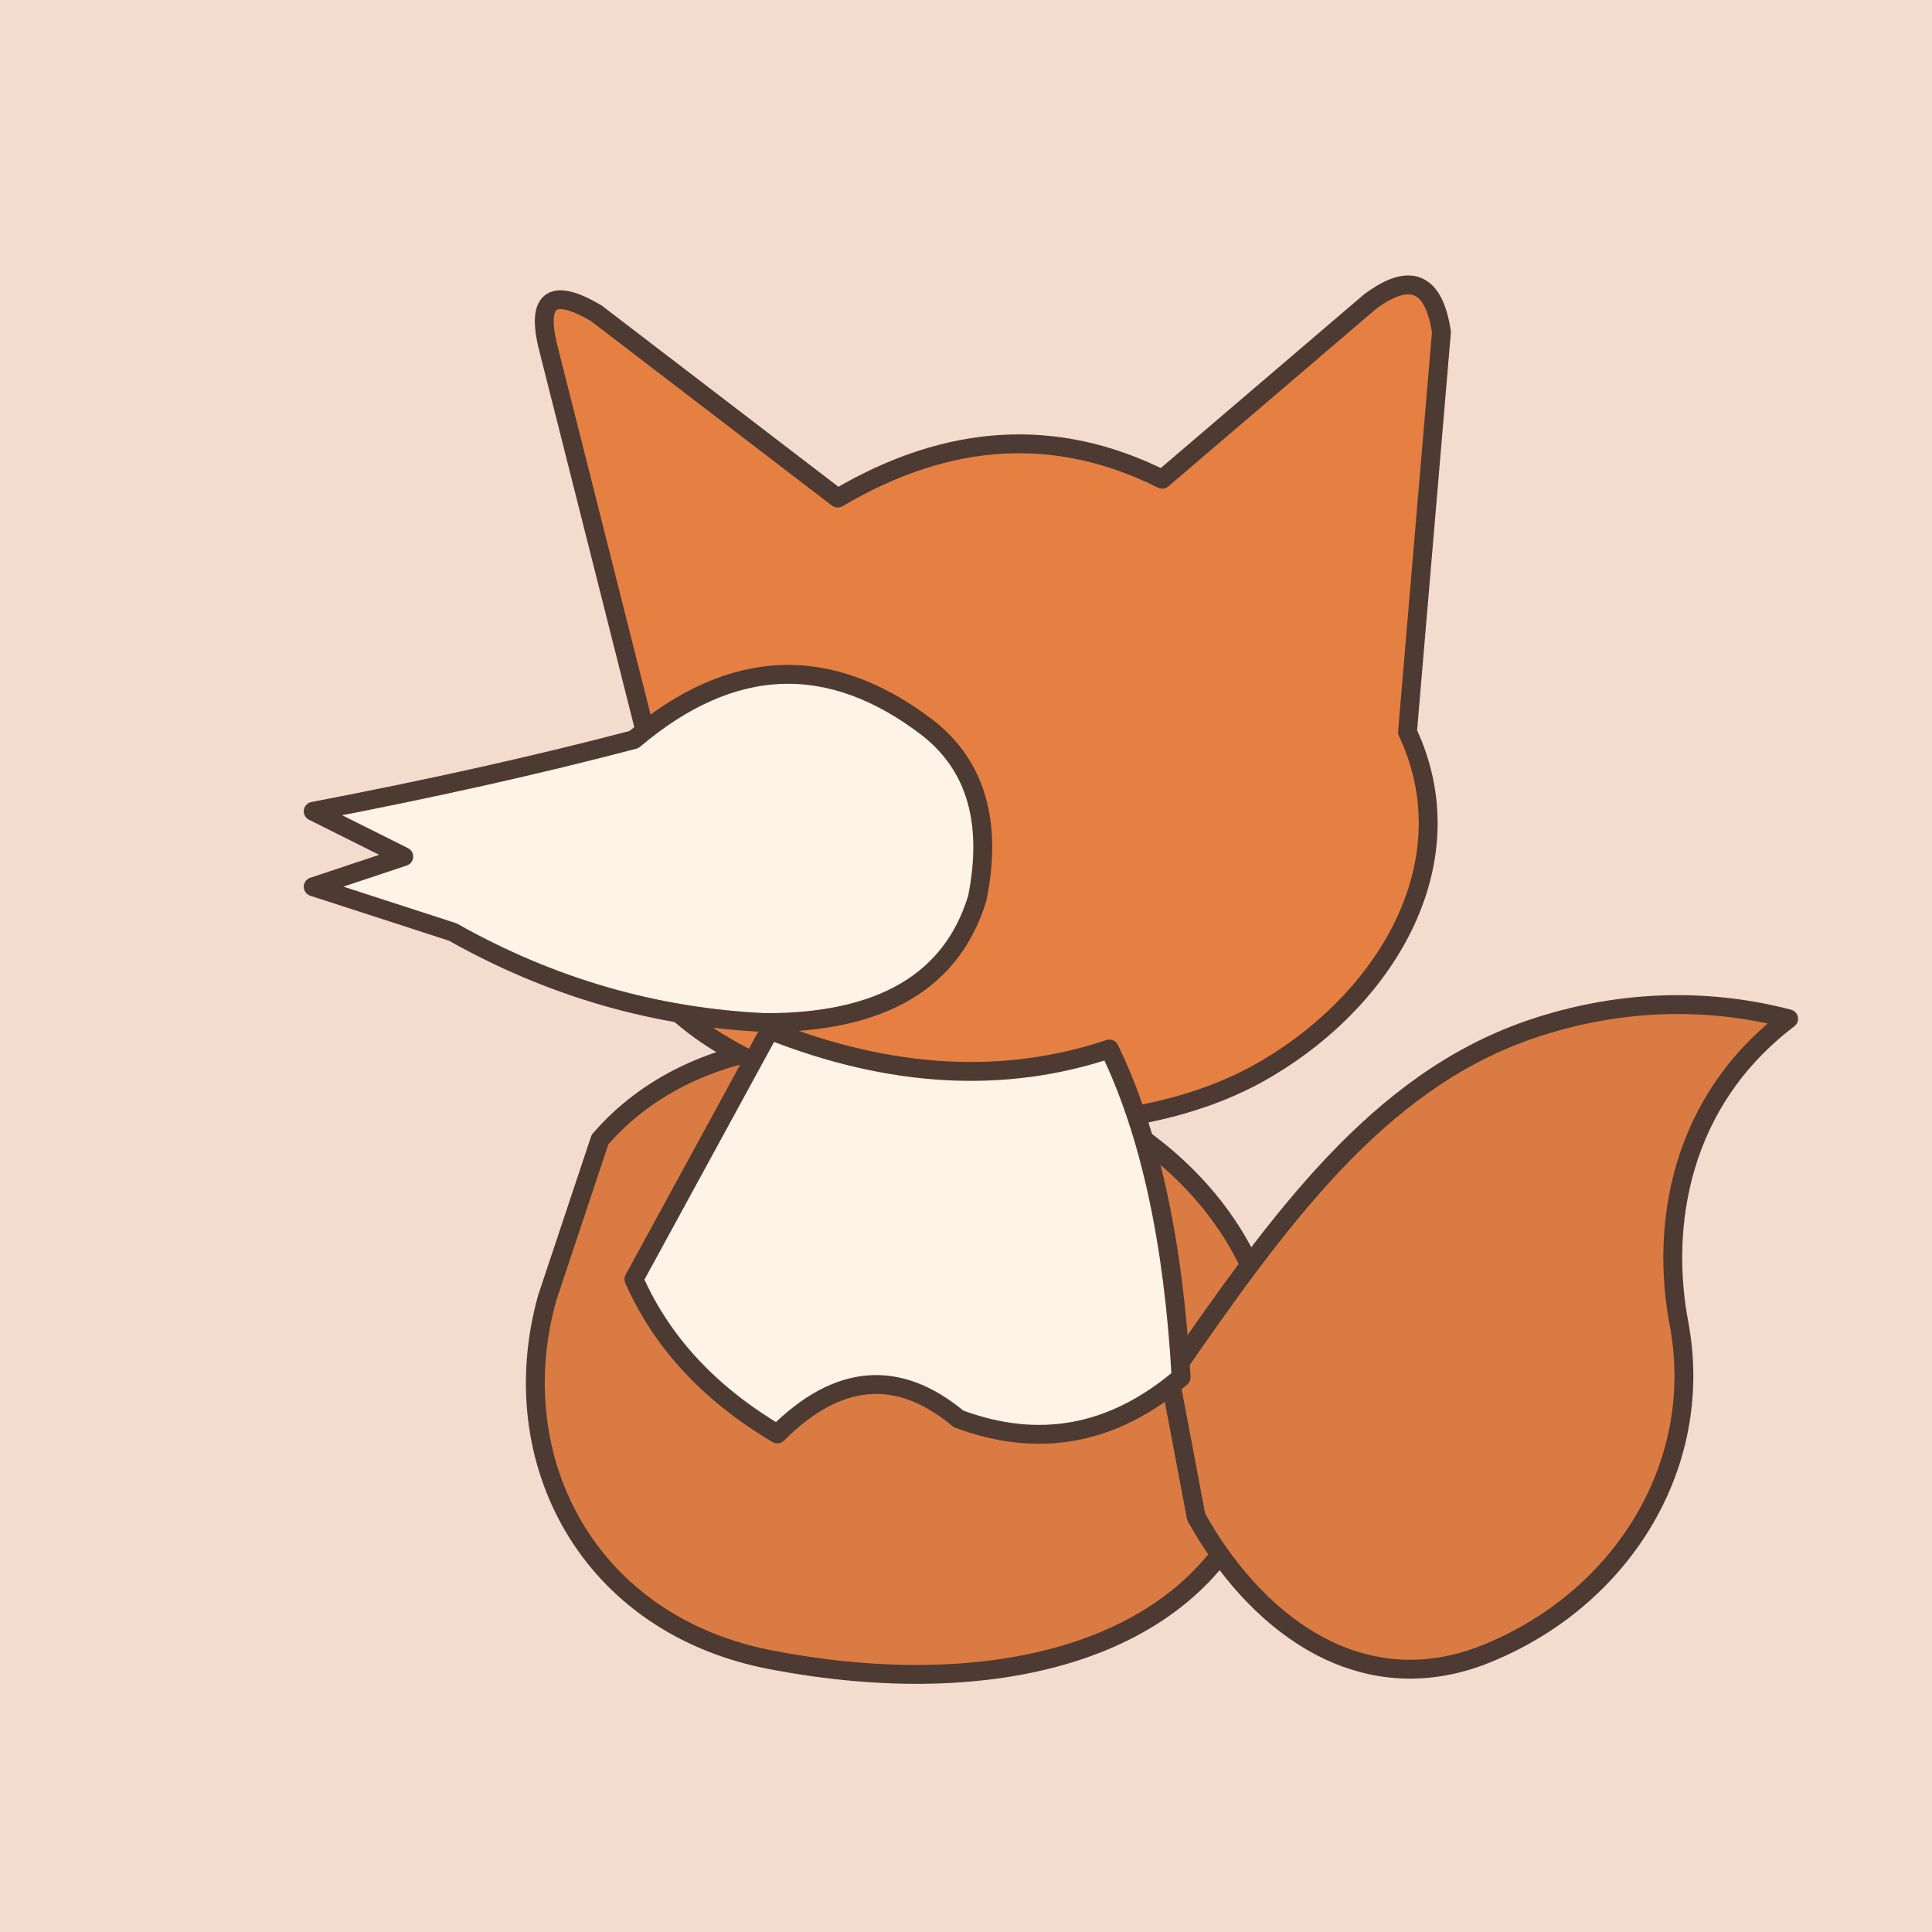
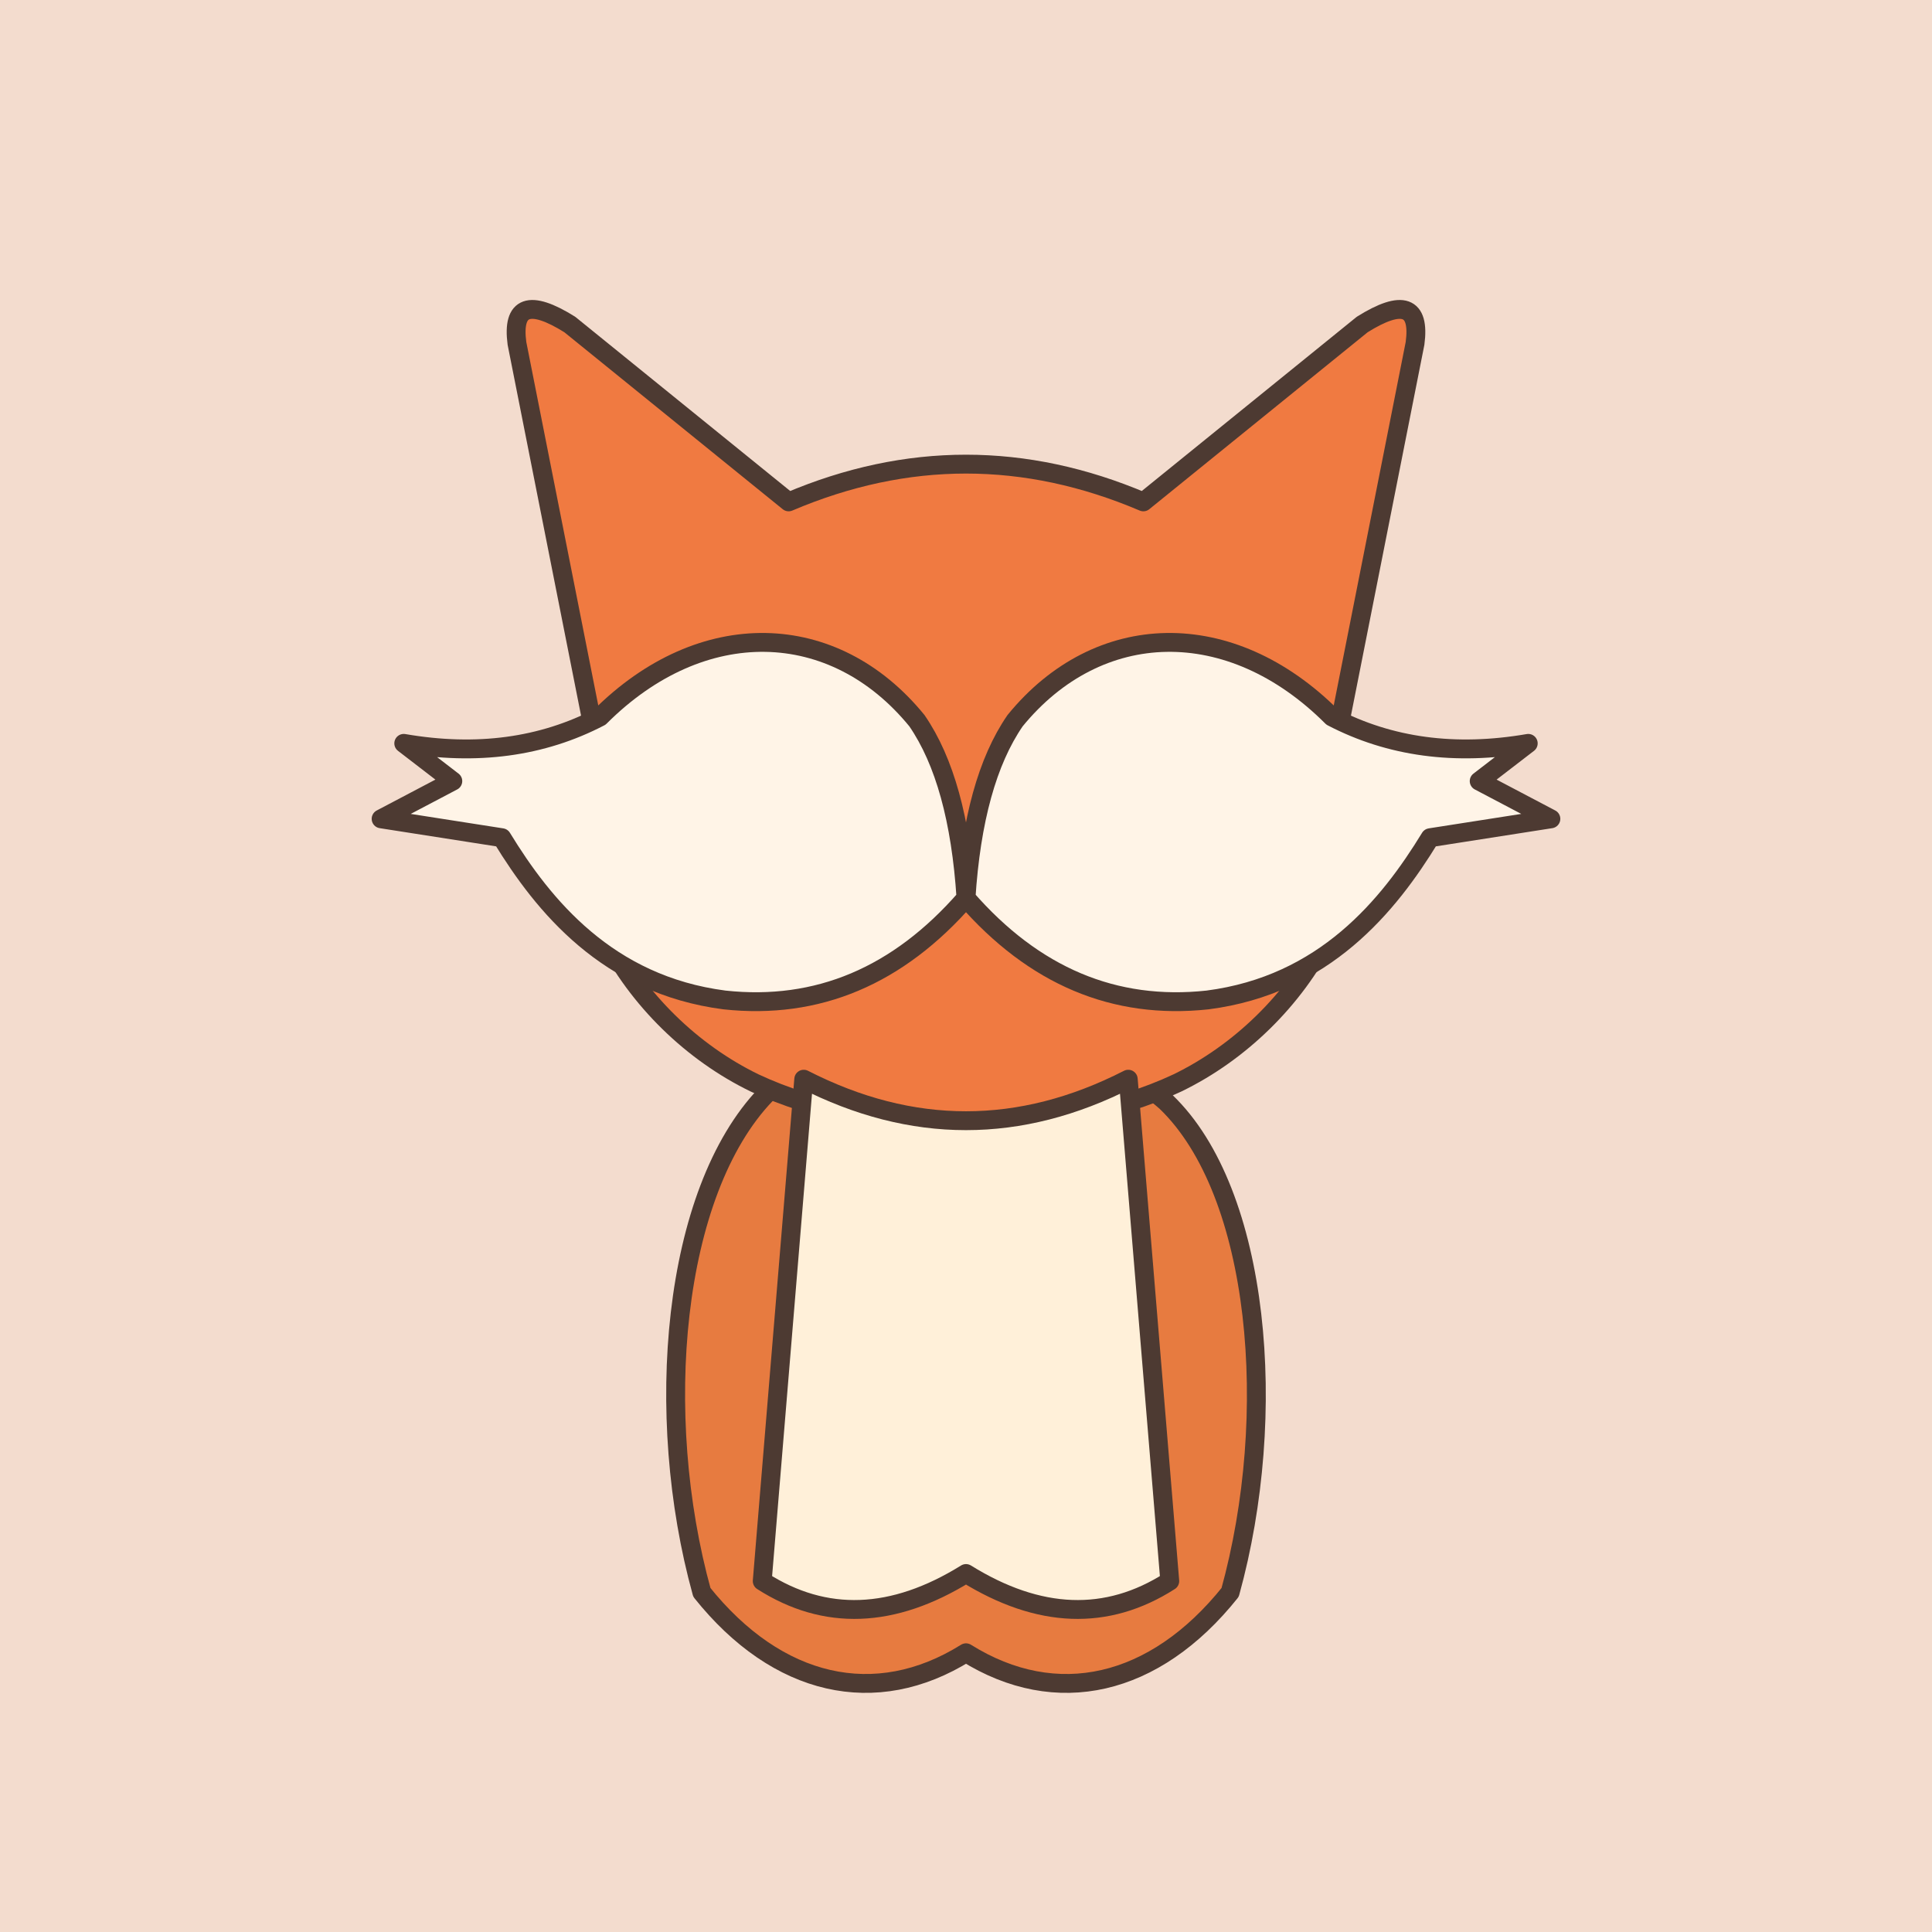
<svg xmlns="http://www.w3.org/2000/svg" width="512" height="512" viewBox="0 0 512 512">
  <rect width="512" height="512" fill="#F3DCCE" />
  <g opacity="0.98">
-     <path d="M159 302 C184 273 232 268 282 290 C328 310 350 354 332 397 C315 438 263 451 205 440 C156 431 133 387 145 344 Z" fill="#D8793F" stroke="#49372F" stroke-width="5" stroke-linecap="round" stroke-linejoin="round" />
-     <path d="M310 365 C339 323 365 287 405 273 C431 264 455 265 474 270 C445 292 440 325 445 351 C452 389 429 425 392 439 C359 451 332 429 317 402 Z" fill="#D8793F" stroke="#49372F" stroke-width="5" stroke-linecap="round" stroke-linejoin="round" />
-     <path d="M171 194 L145 91 Q141 73 158 83 L222 132 Q266 106 308 127 L363 80 Q379 68 382 88 L373 194 C389 228 368 264 336 283 C296 307 229 300 190 276 C158 256 150 221 171 194 Z" fill="#E47E3F" stroke="#49372F" stroke-width="5" stroke-linecap="round" stroke-linejoin="round" />
-     <path d="M168 196 Q207 163 246 193 Q265 208 259 238 Q249 271 203 271 Q159 269 120 247 L83 235 L107 227 L83 215 Q130 206 168 196 Z" fill="#FFF4E8" stroke="#49372F" stroke-width="5" stroke-linecap="round" stroke-linejoin="round" />
-     <path d="M204 273 Q252 292 294 278 Q310 311 313 365 Q286 388 254 376 Q230 356 206 380 Q179 364 168 339 Z" fill="#FFF4E8" stroke="#49372F" stroke-width="5" stroke-linecap="round" stroke-linejoin="round" />
+     <path d="M203 290 C228 269 283 269 309 292 C334 316 339 375 326 422 C306 447 280 453 256 438 C232 453 206 447 186 422 C173 375 178 316 203 290 Z" fill="#E7793D" stroke="#49372F" stroke-width="5" stroke-linecap="round" stroke-linejoin="round" />
+     <path d="M157 192 L137 91 Q135 76 151 86 L209 133 Q256 113 303 133 L361 86 Q377 76 375 91 L355 192 C370 231 345 271 312 287 C280 302 232 302 200 287 C167 271 142 231 157 192 Z" fill="#F0783E" stroke="#49372F" stroke-width="5" stroke-linecap="round" stroke-linejoin="round" />
+     <path d="M159 190 C186 163 221 164 243 191 Q254 207 256 238 Q229 269 192 265 C161 261 144 240 133 222 L101 217 L120 207 L107 197 Q136 202 159 190 Z M353 190 C326 163 291 164 269 191 Q258 207 256 238 Q283 269 320 265 C351 261 368 240 379 222 L411 217 L392 207 L405 197 Q376 202 353 190 Z" fill="#FFF5E8" stroke="#49372F" stroke-width="5" stroke-linecap="round" stroke-linejoin="round" />
+     <path d="M213 286 Q256 308 299 286 L310 419 Q285 435 256 417 Q227 435 202 419 Z" fill="#FFF1D9" stroke="#49372F" stroke-width="5" stroke-linecap="round" stroke-linejoin="round" />
  </g>
</svg>
